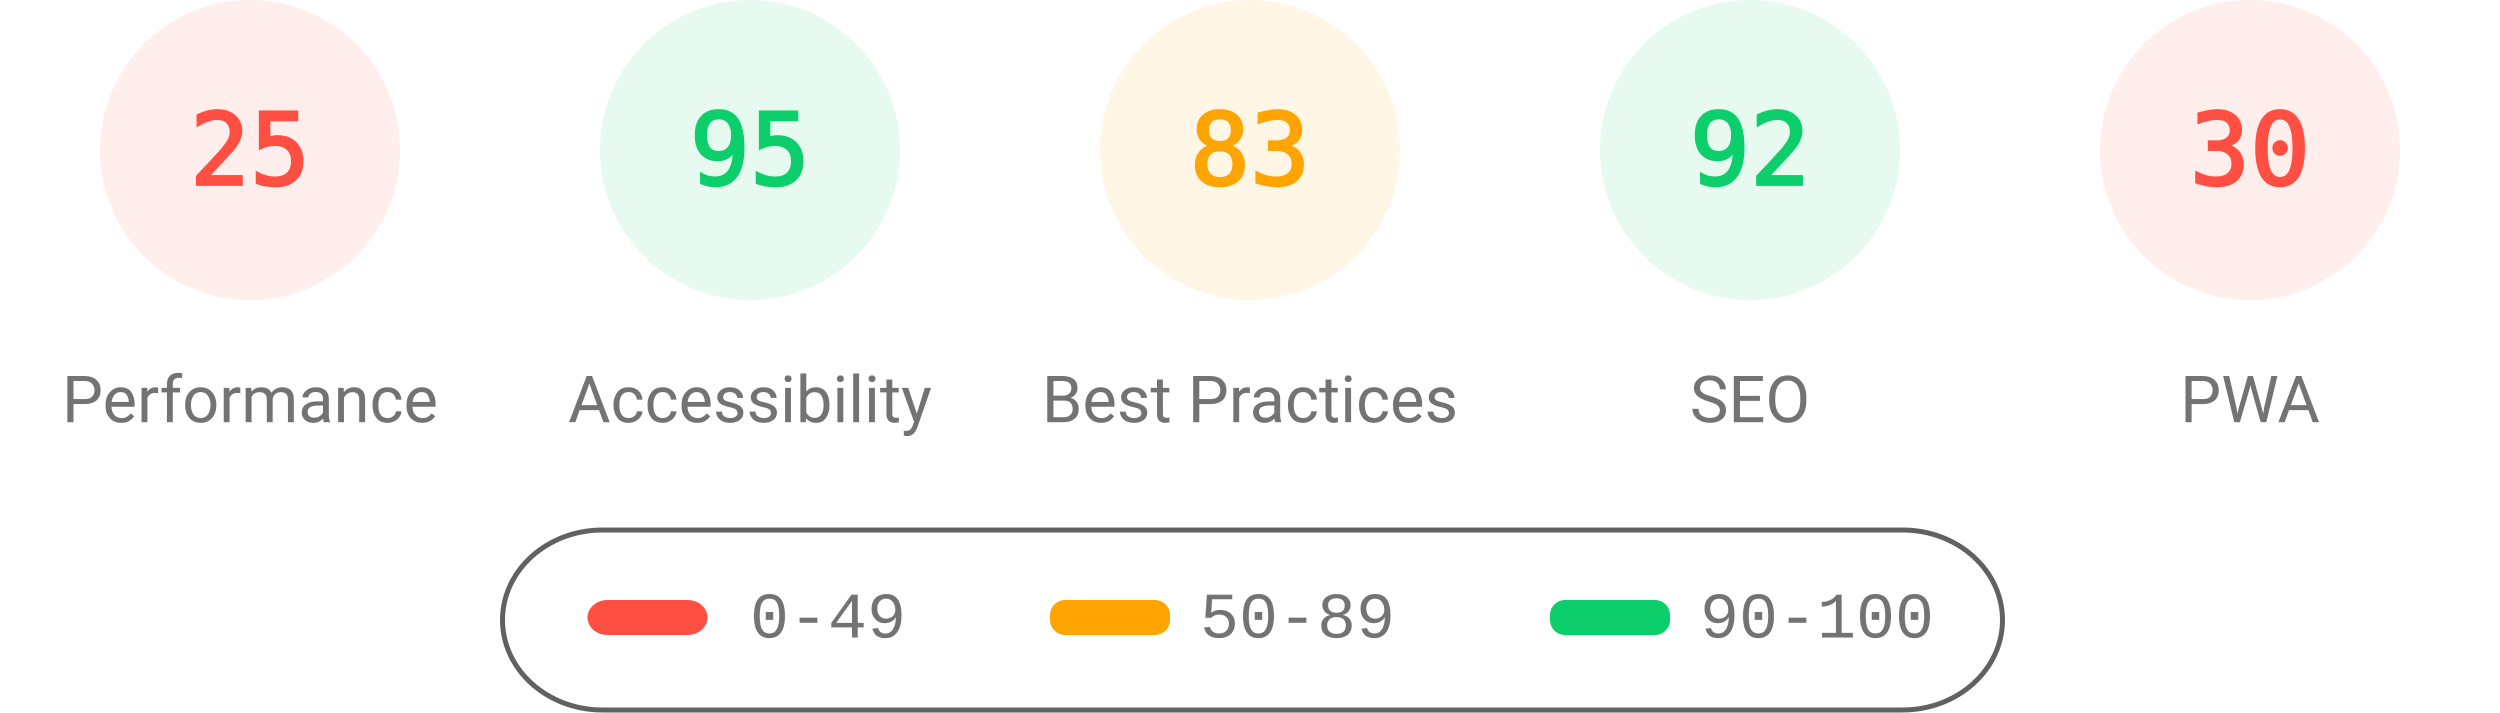
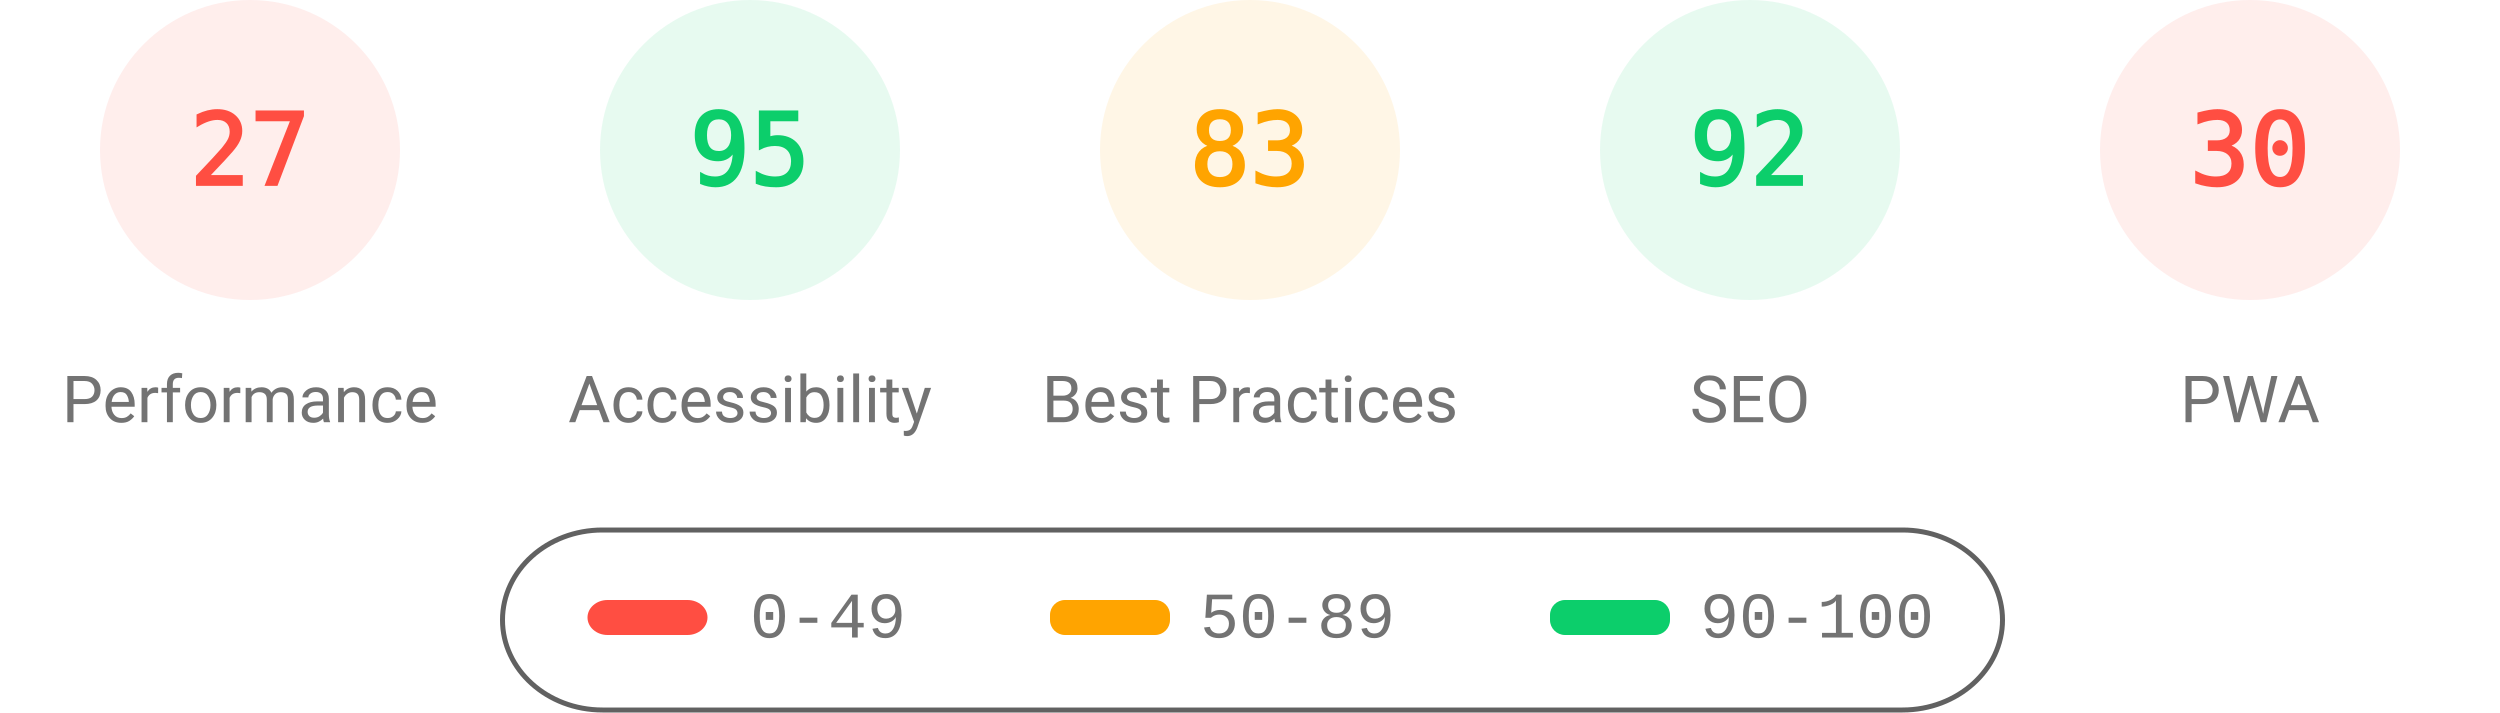
<svg xmlns="http://www.w3.org/2000/svg" fill="none" width="1000" height="285">
  <style>.gauge-base{opacity:.1}.gauge-arc{fill:none;animation-delay:250ms;stroke-linecap:round;transform:rotate(-90deg);transform-origin:100px 60px;animation:load-gauge 1s ease forwards}.guage-text{font-size:40px;font-family:monospace;text-align:center}.guage-red{color:#ff4e42;fill:#ff4e42;stroke:#ff4e42}.guage-orange{color:#ffa400;fill:#ffa400;stroke:#ffa400}.guage-green{color:#0cce6b;fill:#0cce6b;stroke:#0cce6b}.guage-undefined{color:#5c5c5c;fill:#5c5c5c;stroke:#5c5c5c}.guage-title{color:#737373;fill:#737373;stroke:none;font-size:26px;line-height:26px;font-family:Roboto,Halvetica,Arial,sans-serif}@keyframes load-gauge{from{stroke-dasharray:0 352.858}}</style>
  <svg class="guage-div guage-perf guage-red" viewBox="0 0 200 200" width="200" height="200">
    <circle class="gauge-base" r="56" cx="100" cy="60" stroke-width="8" />
-     <circle class="gauge-arc guage-arc-1" r="56" cx="100" cy="60" stroke-width="8" style="stroke-dasharray:87.965,351.858" />
-     <text class="guage-text" x="100" y="60" alignment-baseline="central" dominant-baseline="central" text-anchor="middle">25</text>
+     <circle class="gauge-arc guage-arc-1" r="56" cx="100" cy="60" stroke-width="8" style="stroke-dasharray:95.002,351.858" />
+     <text class="guage-text" x="100" y="60" alignment-baseline="central" dominant-baseline="central" text-anchor="middle">27</text>
    <text class="guage-title" x="100" y="160" alignment-baseline="central" dominant-baseline="central" text-anchor="middle">Performance</text>
  </svg>
  <svg class="guage-div guage-acc guage-green" viewBox="0 0 200 200" width="200" height="200" x="200">
    <circle class="gauge-base" r="56" cx="100" cy="60" stroke-width="8" />
    <circle class="gauge-arc guage-arc-2" r="56" cx="100" cy="60" stroke-width="8" style="stroke-dasharray:334.265,351.858" />
    <text class="guage-text" x="100" y="60" alignment-baseline="central" dominant-baseline="central" text-anchor="middle">95</text>
    <text class="guage-title" x="100" y="160" alignment-baseline="central" dominant-baseline="central" text-anchor="middle">Accessibility</text>
  </svg>
  <svg class="guage-div guage-best guage-orange" viewBox="0 0 200 200" width="200" height="200" x="400">
    <circle class="gauge-base" r="56" cx="100" cy="60" stroke-width="8" />
    <circle class="gauge-arc guage-arc-3" r="56" cx="100" cy="60" stroke-width="8" style="stroke-dasharray:292.042,351.858" />
    <text class="guage-text" x="100" y="60" alignment-baseline="central" dominant-baseline="central" text-anchor="middle">83</text>
    <text class="guage-title" x="100" y="160" alignment-baseline="central" dominant-baseline="central" text-anchor="middle">Best Practices</text>
  </svg>
  <svg class="guage-div guage-seo guage-green" viewBox="0 0 200 200" width="200" height="200" x="600">
    <circle class="gauge-base" r="56" cx="100" cy="60" stroke-width="8" />
    <circle class="gauge-arc guage-arc-4" r="56" cx="100" cy="60" stroke-width="8" style="stroke-dasharray:323.709,351.858" />
    <text class="guage-text" x="100" y="60" alignment-baseline="central" dominant-baseline="central" text-anchor="middle">92</text>
    <text class="guage-title" x="100" y="160" alignment-baseline="central" dominant-baseline="central" text-anchor="middle">SEO</text>
  </svg>
  <svg class="guage-div guage-pwa guage-red" viewBox="0 0 200 200" width="200" height="200" x="800">
    <circle class="gauge-base" r="56" cx="100" cy="60" stroke-width="8" />
    <circle class="gauge-arc guage-arc-4" r="56" cx="100" cy="60" stroke-width="8" style="stroke-dasharray:105.557,351.858" />
    <text class="guage-text" x="100" y="60" alignment-baseline="central" dominant-baseline="central" text-anchor="middle">30</text>
    <text class="guage-title" x="100" y="160" alignment-baseline="central" dominant-baseline="central" text-anchor="middle">PWA</text>
  </svg>
  <svg width="604" height="76" x="200" y="210">
    <path fill="none" id="canvas_background" d="M-1-1h604v80H-1z" />
    <rect fill-opacity="0" stroke="#616161" stroke-width="2" rx="40" id="svg_2" height="72" width="600" y="2" x="1" fill="#000" />
    <rect stroke="#000" rx="8" id="svg_3" height="14" width="48" y="30" x="35" stroke-opacity="null" stroke-width="0" fill="#ff4e42" />
    <rect stroke="#000" rx="6" id="svg_4" height="14" width="48" y="30" x="220" stroke-opacity="null" stroke-width="0" fill="#ffa400" />
    <rect stroke="#000" rx="6" id="svg_5" height="14" width="48" y="30" x="420" stroke-opacity="null" stroke-width="0" fill="#0cce6b" />
    <text xml:space="preserve" text-anchor="start" font-family="'Courier New', Courier, monospace" font-size="26" id="svg_6" y="45" x="100" stroke-opacity="null" stroke-width="0" stroke="#000" fill="#737373">0-49</text>
    <text xml:space="preserve" text-anchor="start" font-family="'Courier New', Courier, monospace" font-size="26" id="svg_7" y="45" x="280" stroke-opacity="null" stroke-width="0" stroke="#000" fill="#737373">50-89</text>
    <text xml:space="preserve" text-anchor="start" font-family="'Courier New', Courier, monospace" font-size="26" id="svg_8" y="45" x="480" stroke-opacity="null" stroke-width="0" stroke="#000" fill="#737373">90-100</text>
  </svg>
</svg>
